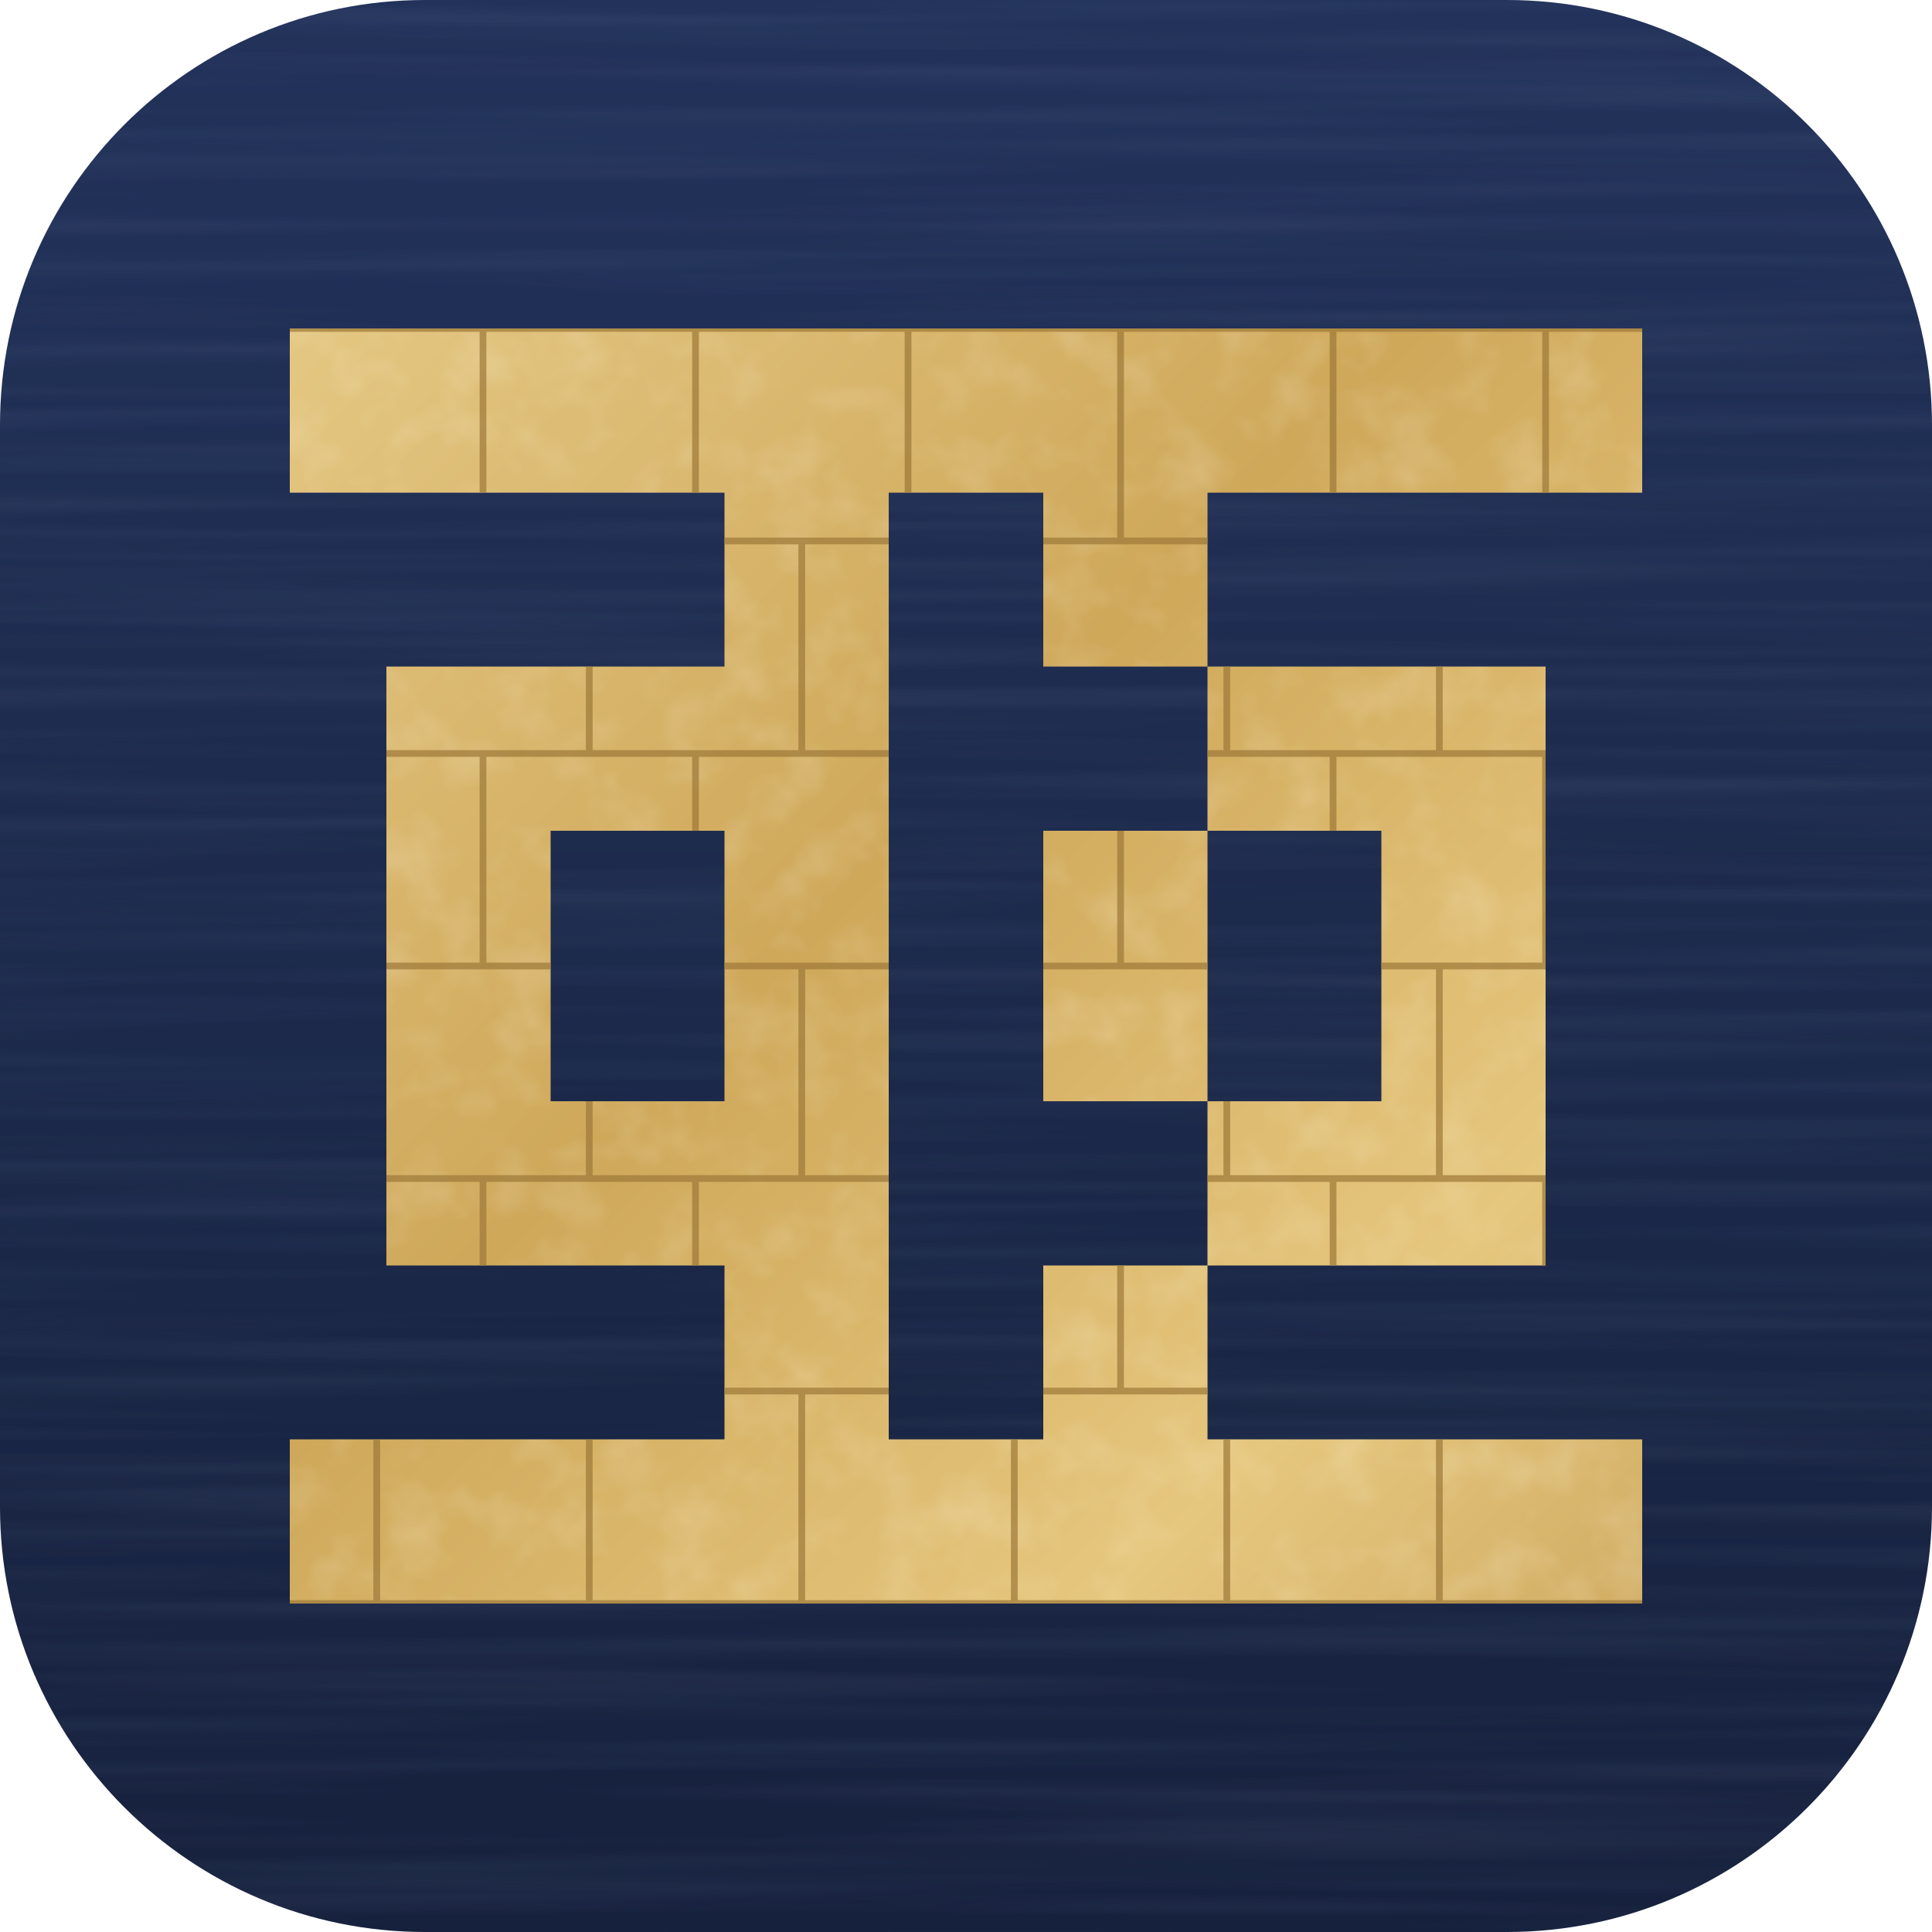
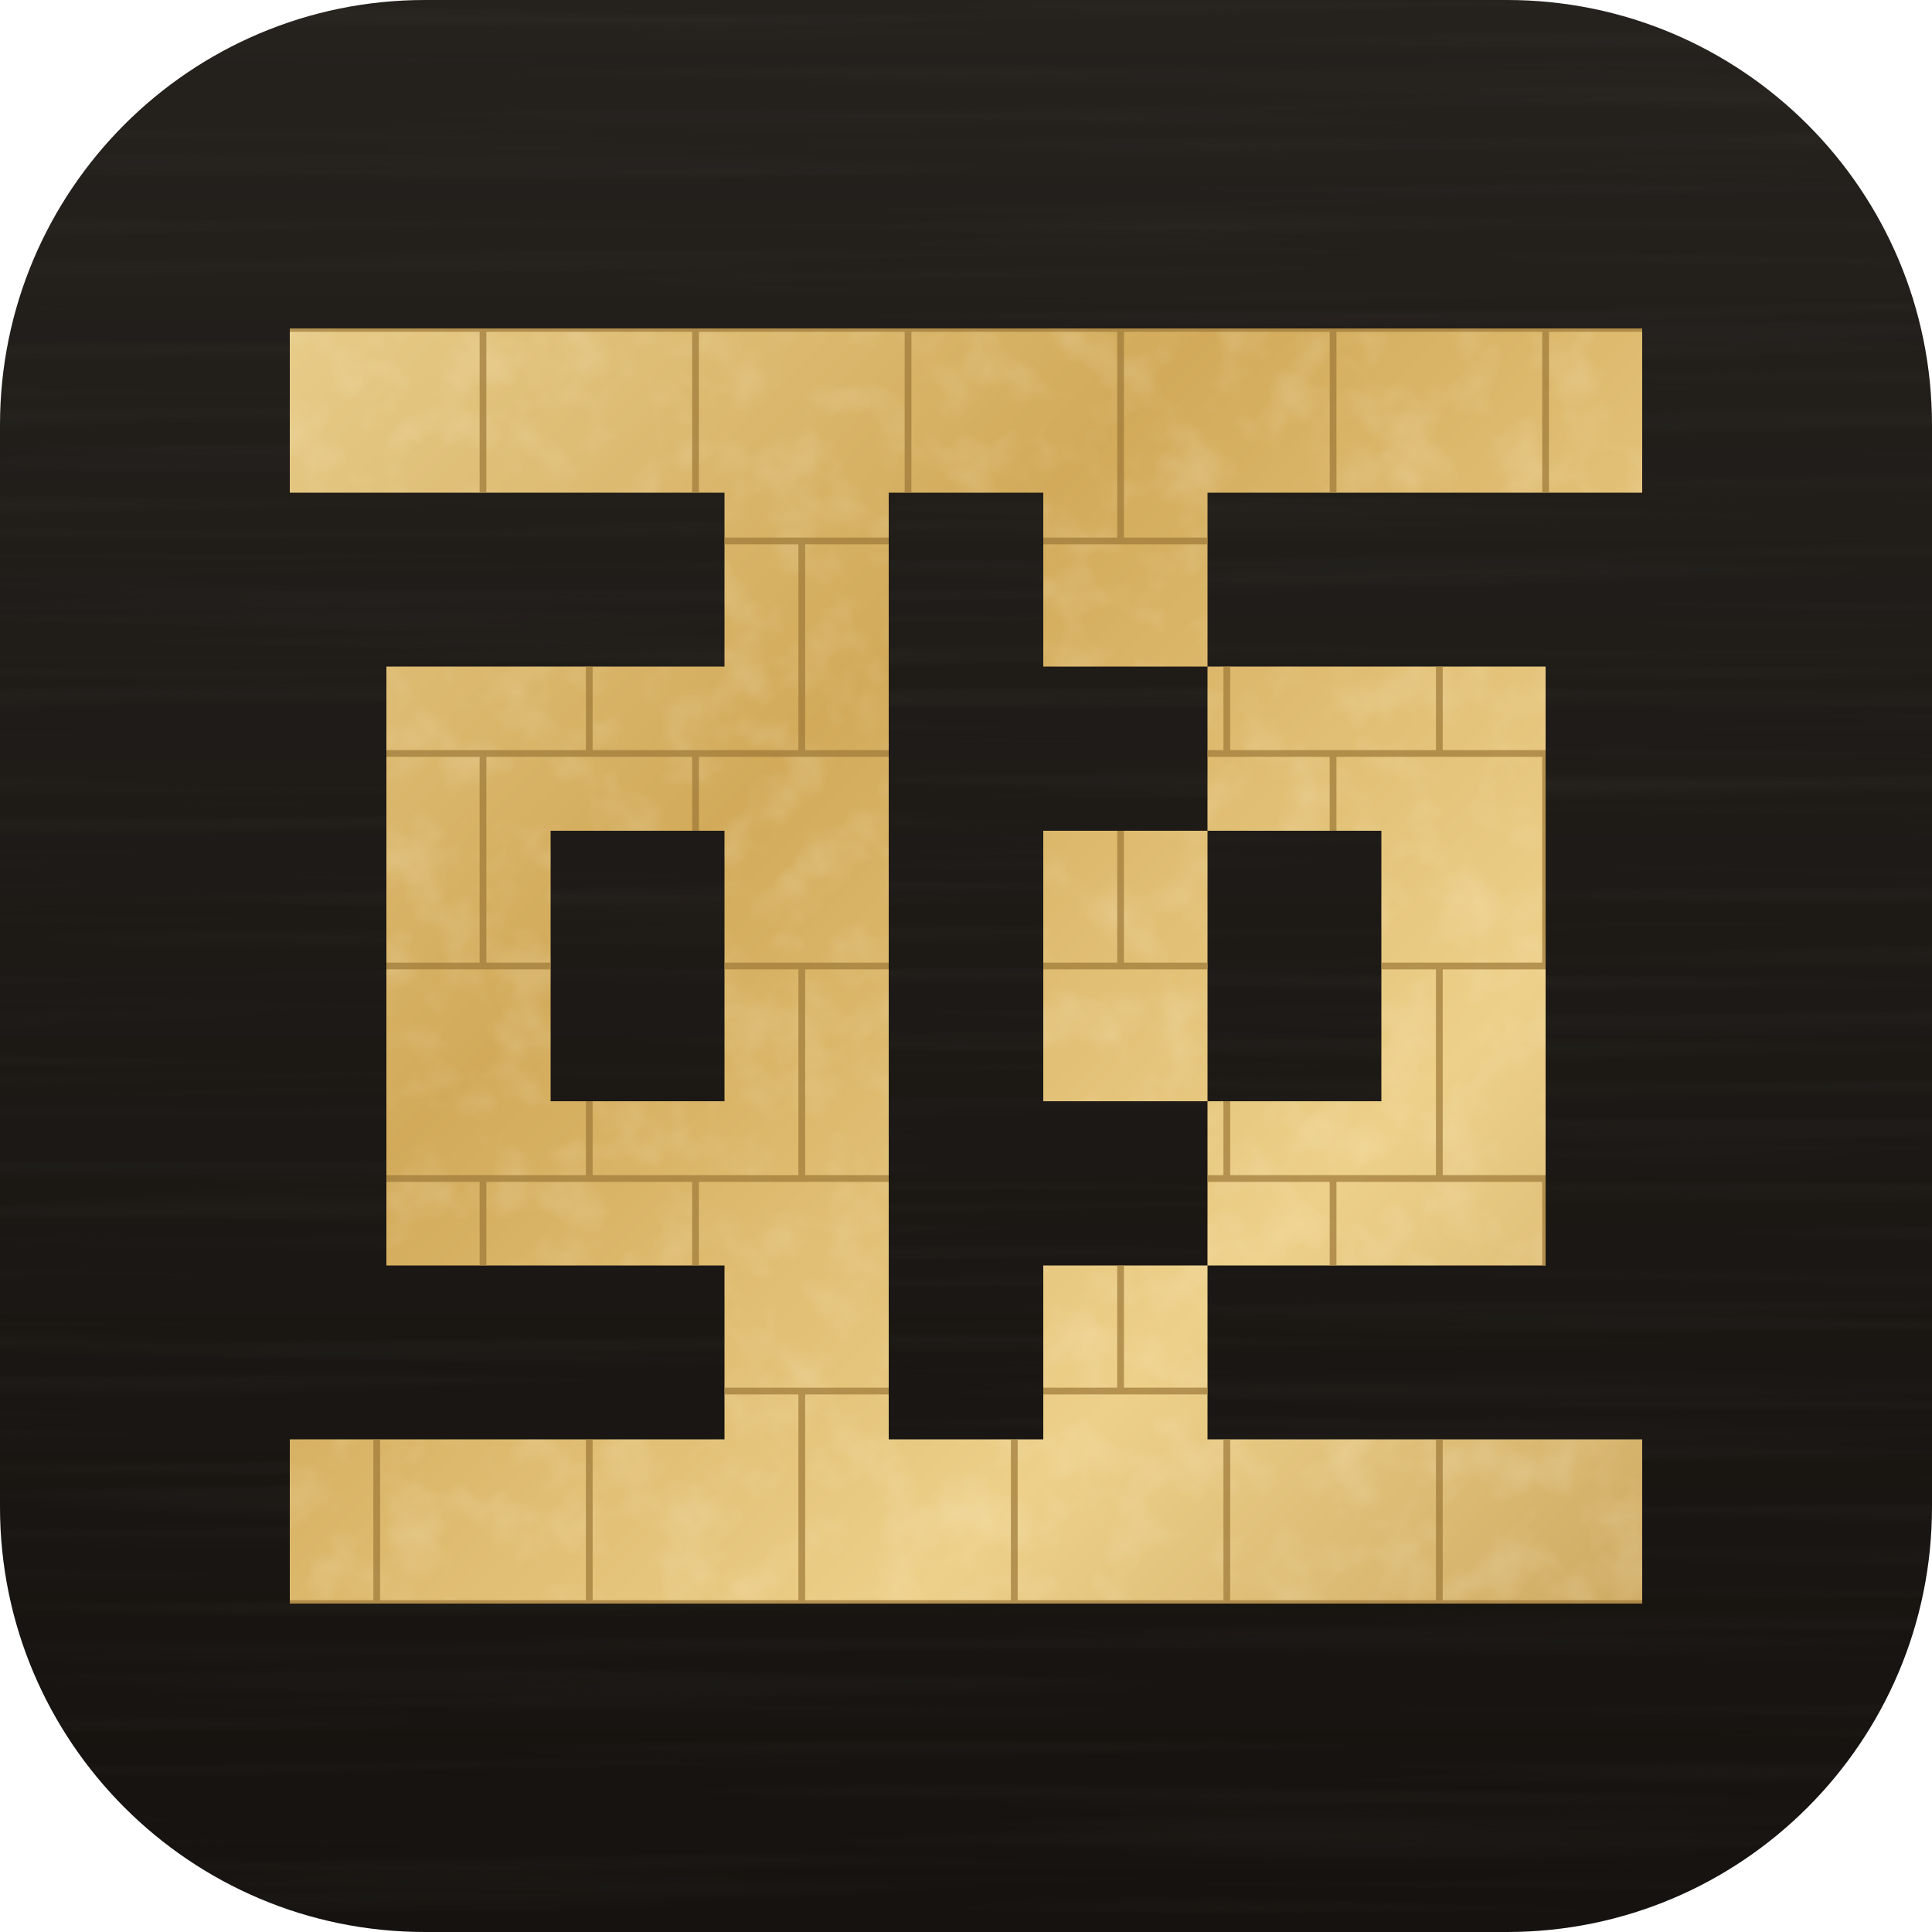
<svg xmlns="http://www.w3.org/2000/svg" viewBox="0 0 100 100" width="1024" height="1024">
  <defs>
    <clipPath id="EA6-clip">
      <rect width="100" height="100" rx="22" />
    </clipPath>
    <filter id="EA6-grain" filterUnits="userSpaceOnUse" x="0" y="0" width="100" height="100">
      <feTurbulence type="fractalNoise" baseFrequency="0.85" numOctaves="3" seed="7" />
      <feColorMatrix values="0 0 0 0 0.25  0 0 0 0 0.2  0 0 0 0 0.12  0.6 0 0 0 -0.25" />
    </filter>
    <linearGradient id="EA6-bg" x1="0" y1="0" x2="0" y2="1">
-       <stop offset="0" stop-color="#22325A" />
-       <stop offset="1" stop-color="#16213D" />
+       <stop offset="0" stop-color="#25211D" />
+       <stop offset="1" stop-color="#15120F" />
    </linearGradient>
    <linearGradient id="EA6-gold" x1="0" y1="0" x2="1" y2="1">
-       <stop offset="0" stop-color="#F0D99A" />
-       <stop offset="0.45" stop-color="#CFA85A" />
-       <stop offset="0.7" stop-color="#E6C77E" />
-       <stop offset="1" stop-color="#B98F45" />
+       <stop offset="0" stop-color="#F5E2A8" />
+       <stop offset="0.4" stop-color="#D2AA5A" />
+       <stop offset="0.65" stop-color="#EDD08A" />
+       <stop offset="1" stop-color="#B48A40" />
    </linearGradient>
    <clipPath id="EA6-g">
      <path d="M15 17H85V25.5H15ZM15 74.5H85V83H15ZM37.5 17H46.0V83H37.5ZM54 17H62.5V83H54ZM20 34.5H46.0V43.0H28.5V57H46.0V65.5H20ZM80.0 34.5H54V43.0H71.5V57H54V65.5H80.0Z" />
    </clipPath>
    <filter id="EA6-silk" filterUnits="userSpaceOnUse" x="0" y="0" width="100" height="100">
      <feTurbulence type="fractalNoise" baseFrequency="0.02 0.9" numOctaves="2" seed="12" />
-       <feColorMatrix values="0 0 0 0 0.6  0 0 0 0 0.7  0 0 0 0 0.9  0.5 0 0 0 -0.2" />
+       <feColorMatrix values="0 0 0 0 0.6  0 0 0 0 0.5  0 0 0 0 0.4  0.4 0 0 0 -0.2" />
    </filter>
    <filter id="EA6-crinkle" filterUnits="userSpaceOnUse" x="0" y="0" width="100" height="100">
      <feTurbulence type="fractalNoise" baseFrequency="0.35" numOctaves="3" seed="31" />
      <feColorMatrix values="0 0 0 0 1  0 0 0 0 0.95  0 0 0 0 0.8  1.2 0 0 0 -0.55" />
    </filter>
  </defs>
  <g clip-path="url(#EA6-clip)">
    <rect width="100" height="100" fill="url(#EA6-bg)" />
    <rect width="100" height="100" filter="url(#EA6-silk)" opacity="0.25" />
    <g clip-path="url(#EA6-g)">
      <rect width="100" height="100" fill="url(#EA6-gold)" />
      <rect width="100" height="100" filter="url(#EA6-crinkle)" opacity="0.35" />
      <path d="M0 17H100M3 17V28M14 17V28M25 17V28M36 17V28M47 17V28M58 17V28M69 17V28M80 17V28M91 17V28M102 17V28M0 28H100M8.5 28V39M19.5 28V39M30.5 28V39M41.5 28V39M52.5 28V39M63.5 28V39M74.5 28V39M85.5 28V39M96.5 28V39M107.5 28V39M0 39H100M3 39V50M14 39V50M25 39V50M36 39V50M47 39V50M58 39V50M69 39V50M80 39V50M91 39V50M102 39V50M0 50H100M8.5 50V61M19.5 50V61M30.5 50V61M41.5 50V61M52.5 50V61M63.5 50V61M74.5 50V61M85.5 50V61M96.5 50V61M107.5 50V61M0 61H100M3 61V72M14 61V72M25 61V72M36 61V72M47 61V72M58 61V72M69 61V72M80 61V72M91 61V72M102 61V72M0 72H100M8.5 72V83M19.5 72V83M30.5 72V83M41.5 72V83M52.5 72V83M63.5 72V83M74.5 72V83M85.5 72V83M96.5 72V83M107.5 72V83M0 83H100M3 83V94M14 83V94M25 83V94M36 83V94M47 83V94M58 83V94M69 83V94M80 83V94M91 83V94M102 83V94" stroke="#9C7838" stroke-width="0.35" opacity="0.7" fill="none" />
    </g>
  </g>
</svg>
